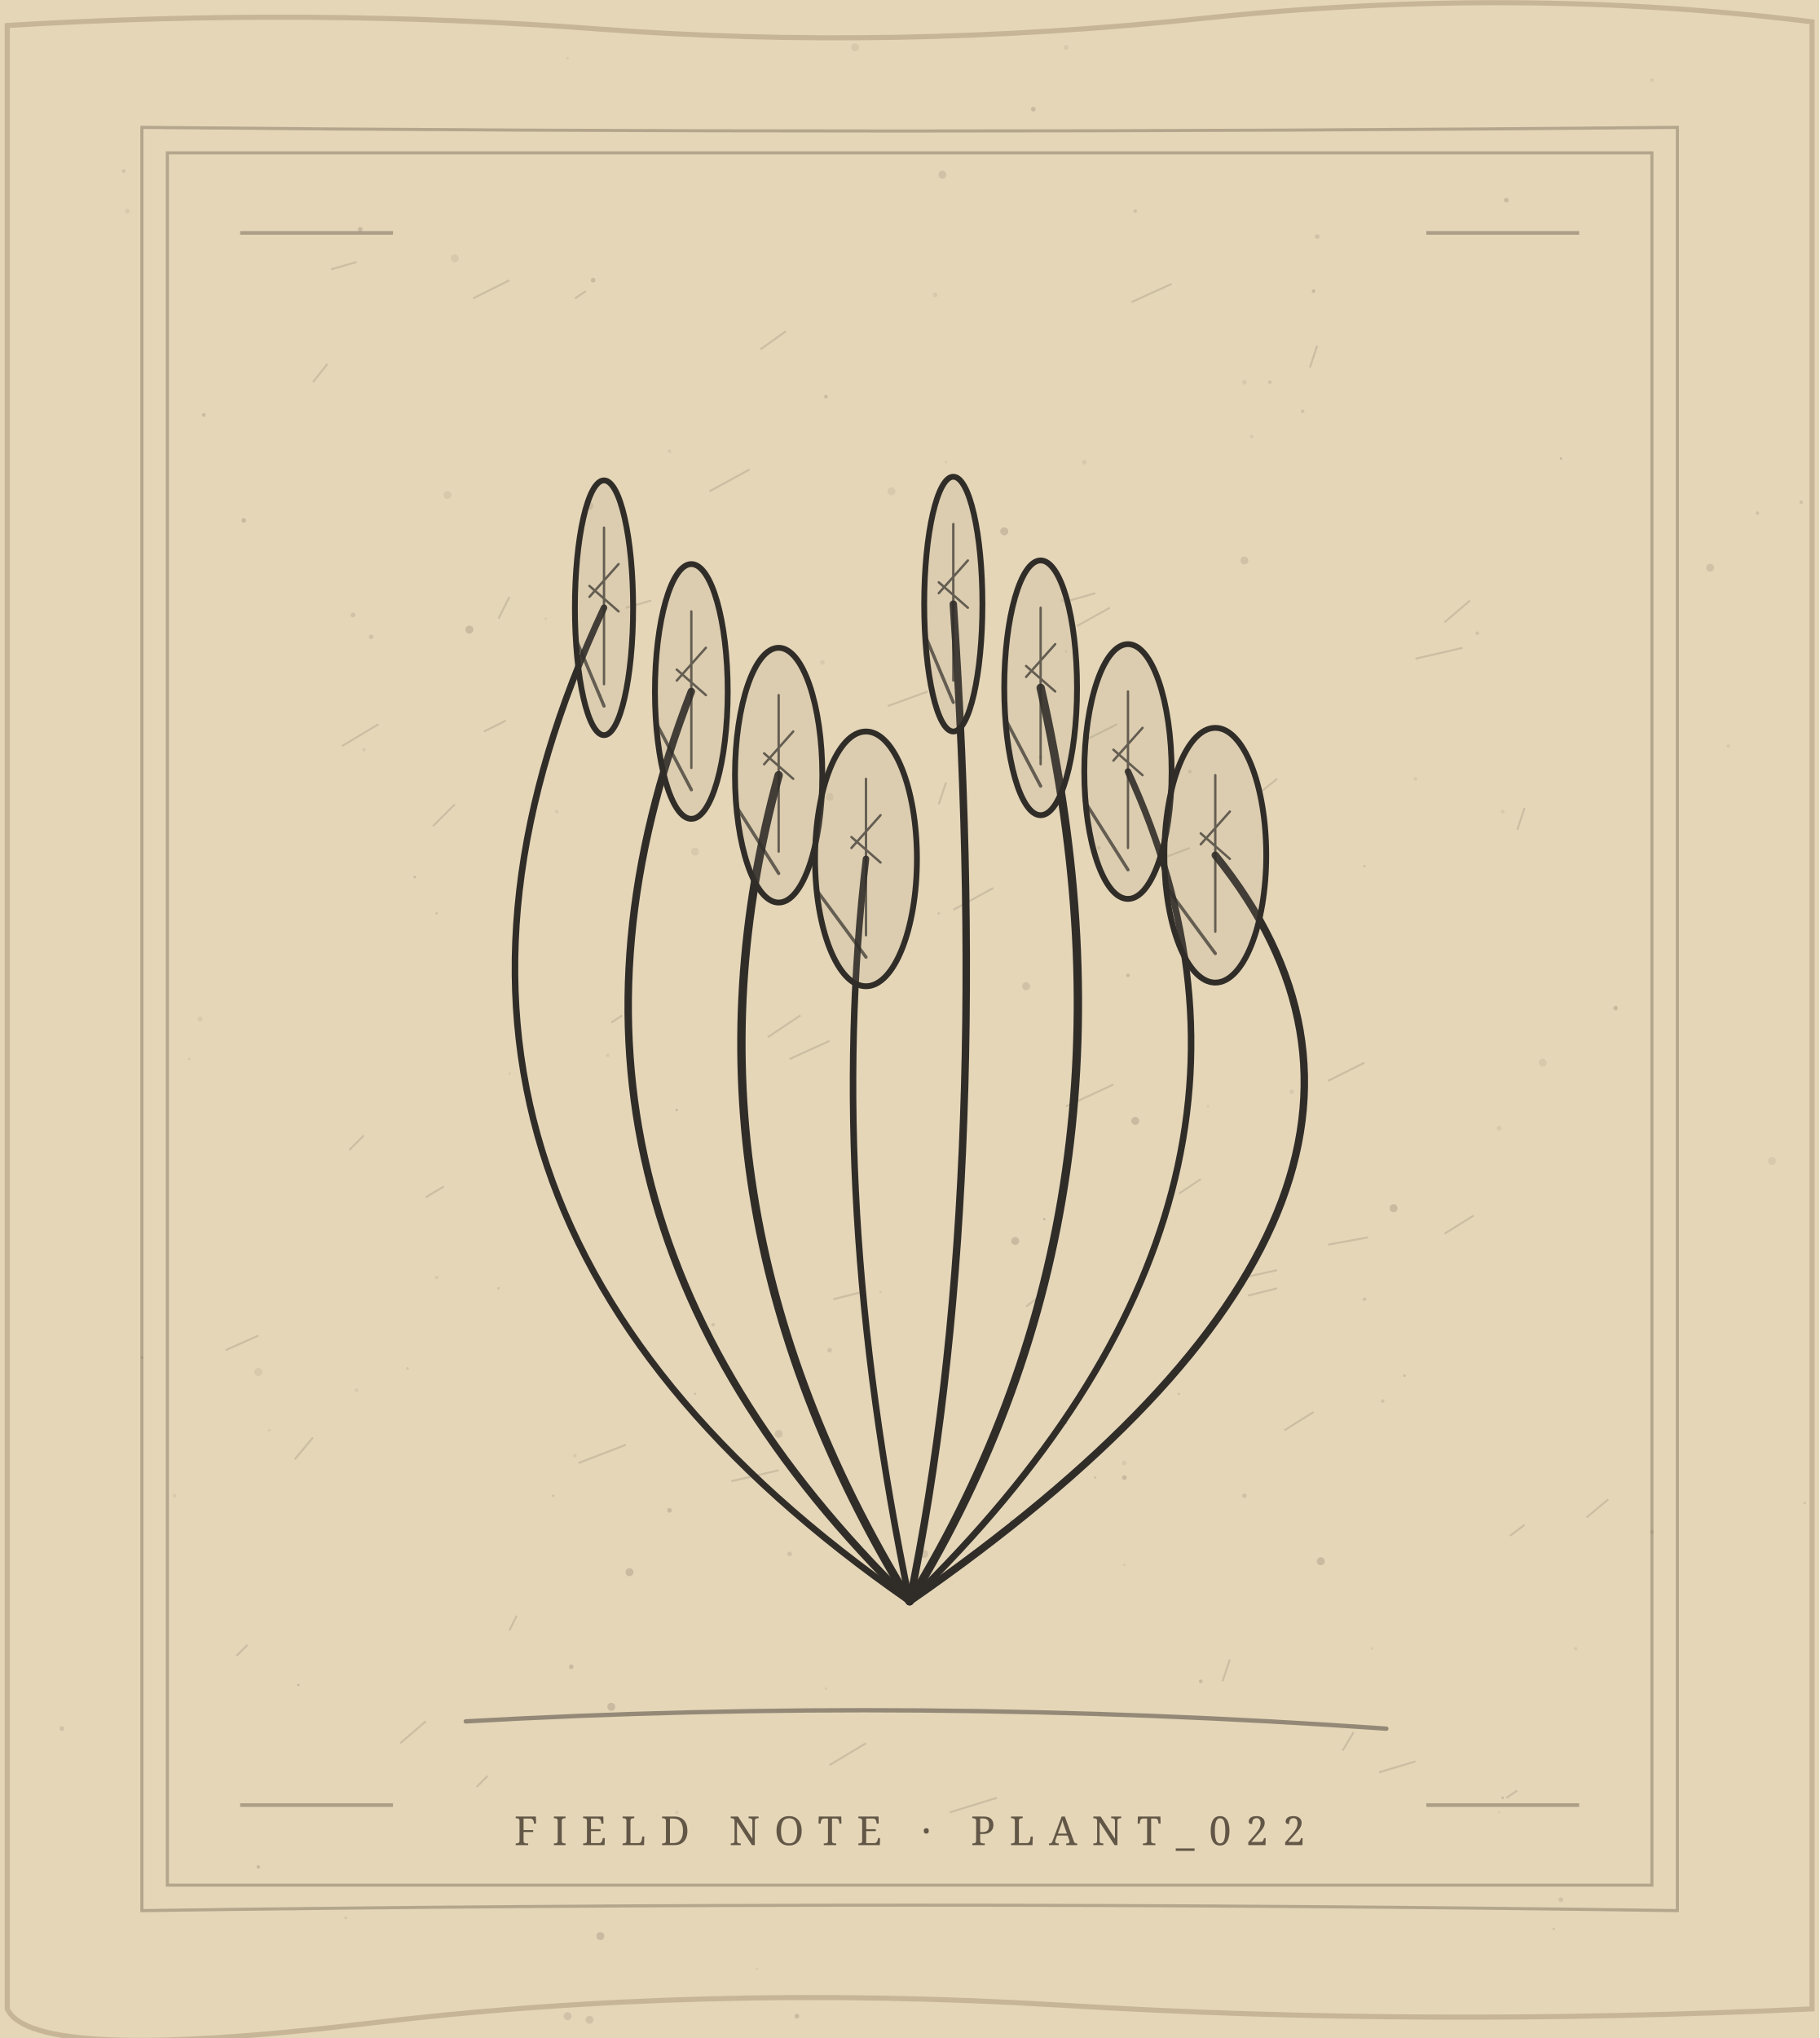
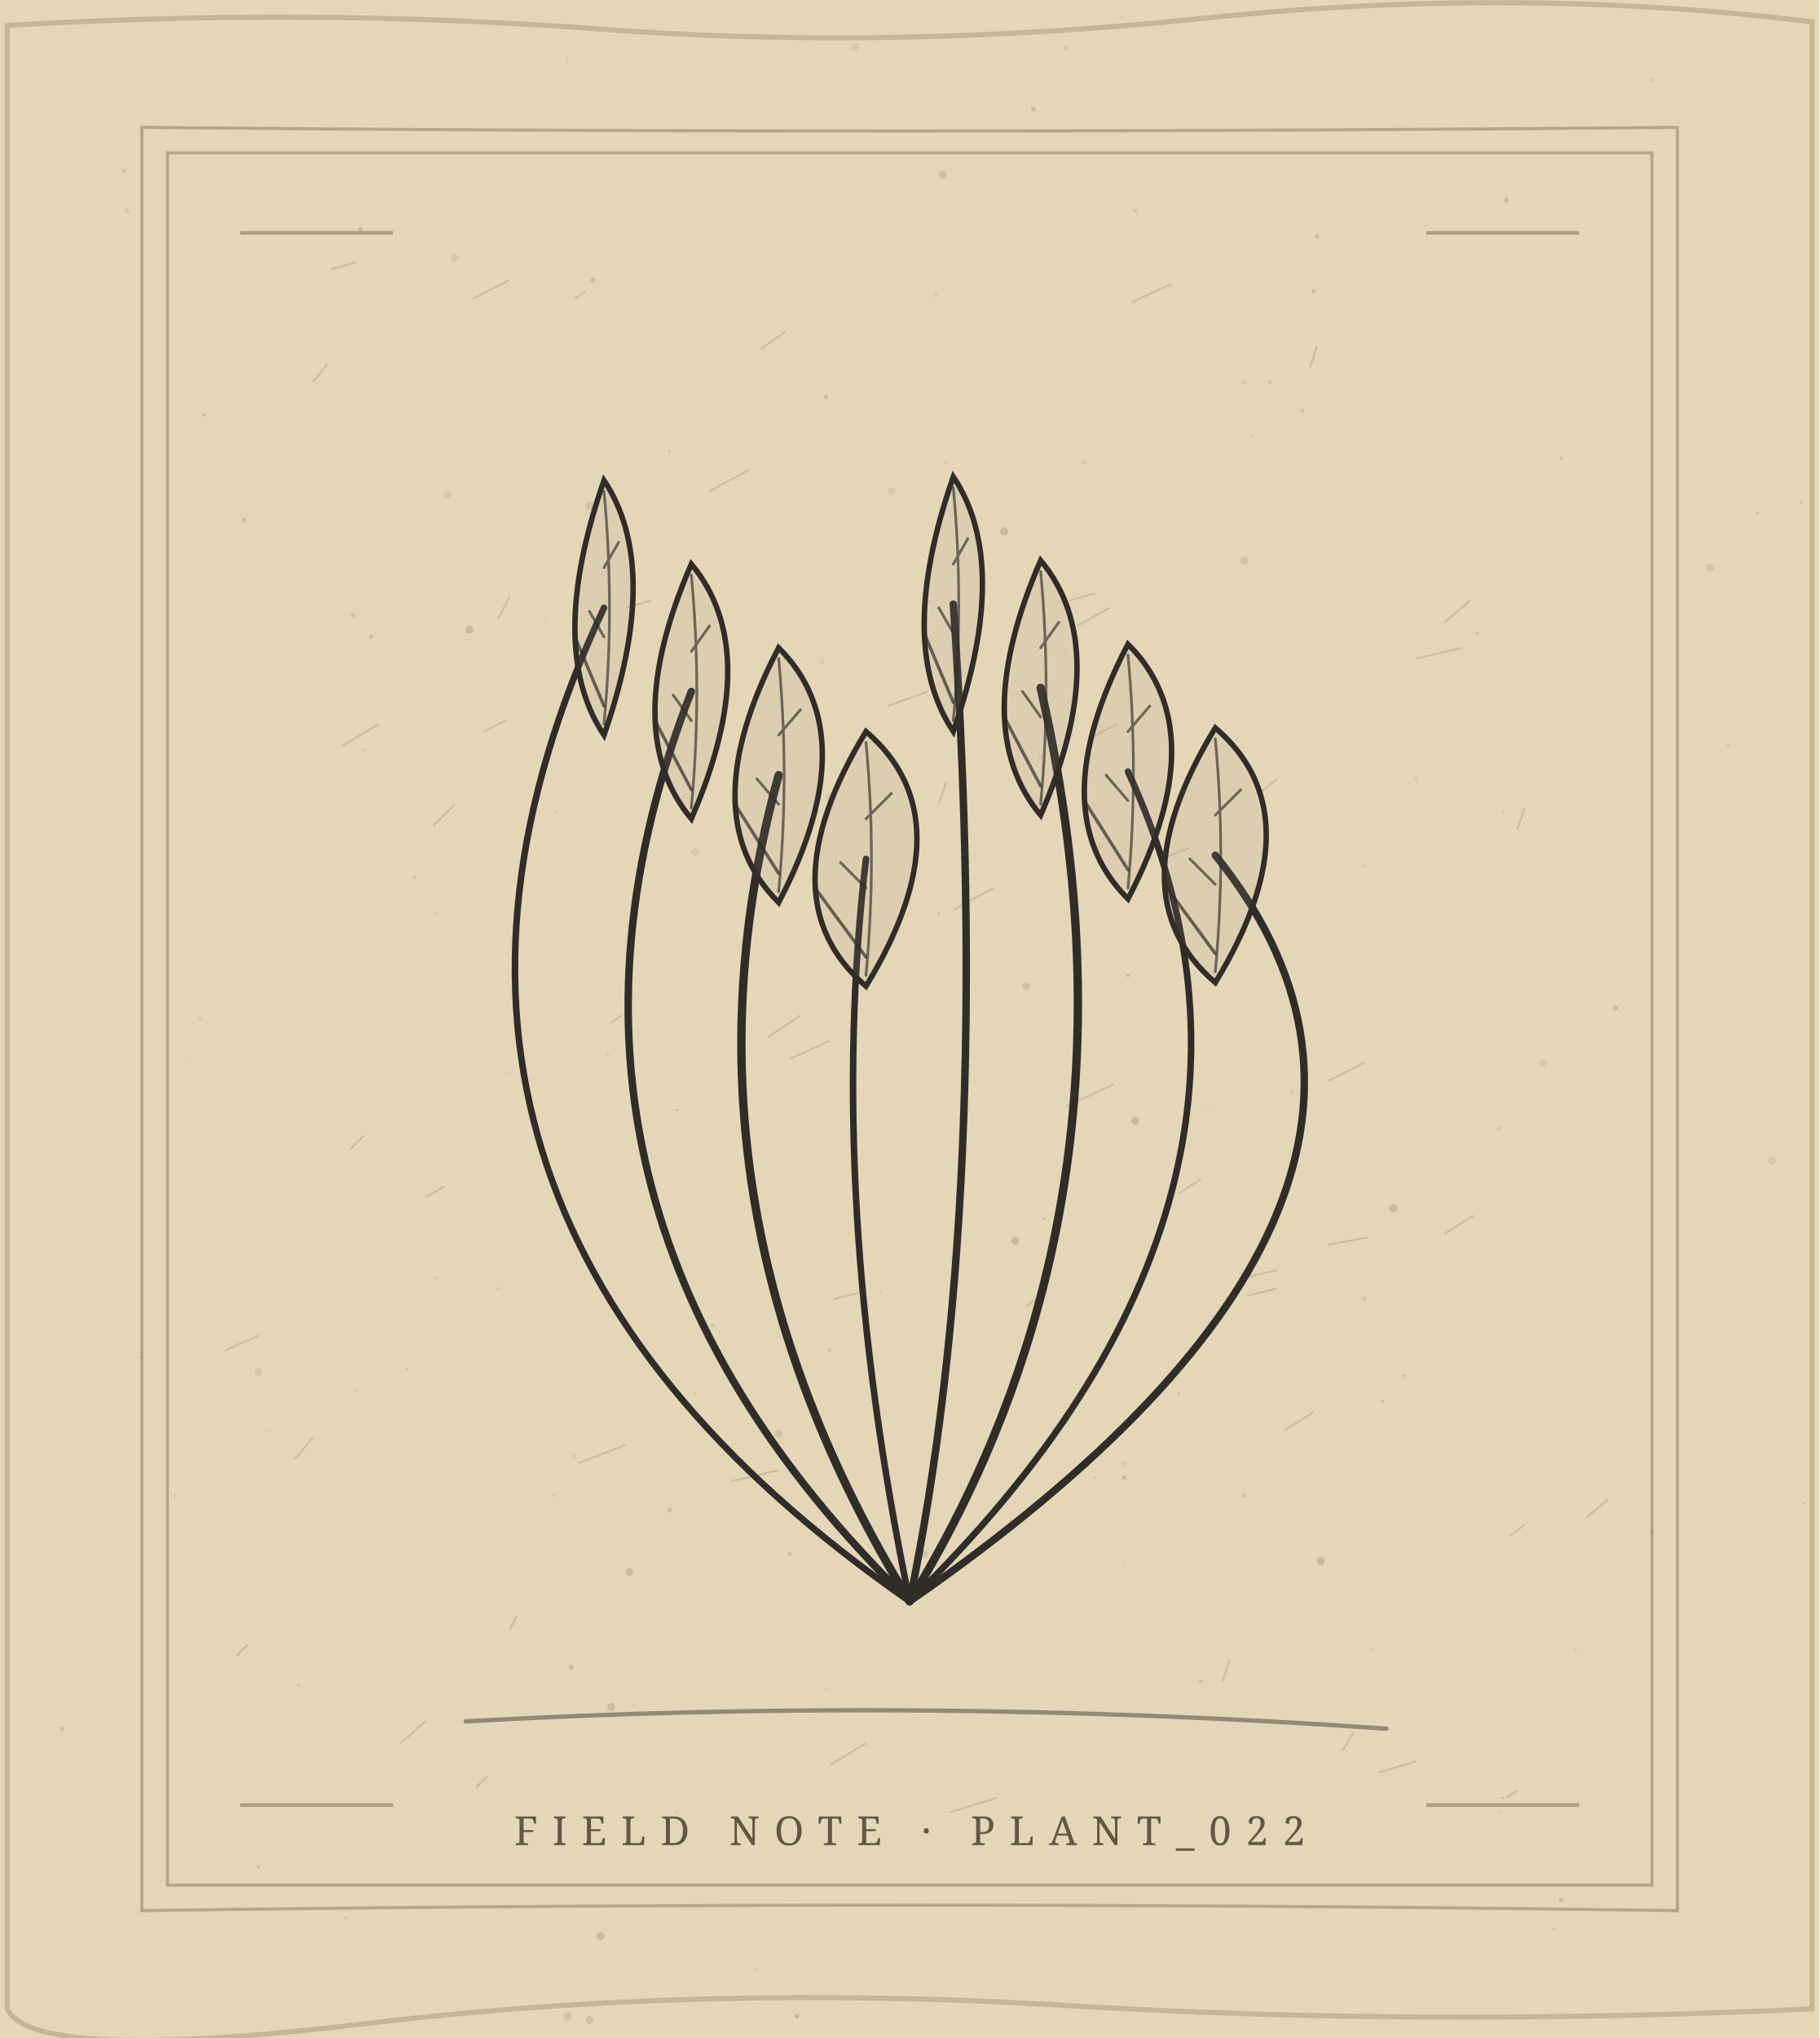
<svg xmlns="http://www.w3.org/2000/svg" viewBox="0 0 500 560" role="img" aria-label="Doğa defterinde kara kalem tür çizimi">
  <rect width="500" height="560" fill="#e5d6b8" />
  <path d="M2 7 Q85 2 165 8 T331 5 T498 6 V552 Q391 557 292 551 T101 556 T2 552 Z" fill="none" stroke="#9c8967" stroke-width="1.4" opacity=".42" />
  <path d="M39 35 Q246 37 461 35 V525 Q251 522 39 525 Z M46 42 H454 V518 H46 Z" fill="none" stroke="#776c57" stroke-width=".85" opacity=".46" />
  <path d="M66 64 h42 M392 64 h42 M66 496 h42 M392 496 h42" stroke="#655b4b" opacity=".45" />
  <circle cx="312" cy="308" r="1.1" fill="#736958" opacity="0.25" />
  <circle cx="362" cy="65" r="0.65" fill="#736958" opacity="0.18" />
  <circle cx="344" cy="120" r="0.5" fill="#736958" opacity="0.12" />
  <circle cx="386" cy="378" r="0.35" fill="#736958" opacity="0.25" />
  <circle cx="260" cy="127" r="0.35" fill="#736958" opacity="0.12" />
  <circle cx="380" cy="385" r="0.5" fill="#736958" opacity="0.18" />
  <circle cx="429" cy="126" r="0.35" fill="#736958" opacity="0.25" />
  <circle cx="150" cy="170" r="0.35" fill="#736958" opacity="0.12" />
  <circle cx="433" cy="453" r="0.5" fill="#736958" opacity="0.12" />
  <circle cx="165" cy="532" r="1.1" fill="#736958" opacity="0.25" />
  <circle cx="292" cy="165" r="0.5" fill="#736958" opacity="0.12" />
  <circle cx="363" cy="429" r="1.1" fill="#736958" opacity="0.25" />
  <circle cx="129" cy="173" r="1.1" fill="#736958" opacity="0.25" />
  <circle cx="332" cy="304" r="0.35" fill="#736958" opacity="0.12" />
  <circle cx="173" cy="432" r="1.1" fill="#736958" opacity="0.25" />
  <circle cx="82" cy="463" r="0.35" fill="#736958" opacity="0.25" />
  <circle cx="39" cy="373" r="0.35" fill="#736958" opacity="0.25" />
  <circle cx="258" cy="251" r="0.35" fill="#736958" opacity="0.18" />
  <circle cx="487" cy="319" r="1.1" fill="#736958" opacity="0.12" />
  <circle cx="191" cy="383" r="0.35" fill="#736958" opacity="0.18" />
  <circle cx="309" cy="430" r="0.35" fill="#736958" opacity="0.12" />
  <circle cx="427" cy="530" r="0.35" fill="#736958" opacity="0.18" />
  <circle cx="125" cy="71" r="1.1" fill="#736958" opacity="0.12" />
  <circle cx="375" cy="357" r="0.5" fill="#736958" opacity="0.18" />
  <circle cx="214" cy="394" r="1.1" fill="#736958" opacity="0.18" />
  <circle cx="48" cy="411" r="0.5" fill="#736958" opacity="0.12" />
  <circle cx="196" cy="364" r="0.5" fill="#736958" opacity="0.18" />
  <circle cx="154" cy="197" r="0.65" fill="#736958" opacity="0.18" />
  <circle cx="327" cy="212" r="0.5" fill="#736958" opacity="0.18" />
  <circle cx="217" cy="427" r="0.65" fill="#736958" opacity="0.18" />
  <circle cx="71" cy="513" r="0.5" fill="#736958" opacity="0.25" />
  <circle cx="245" cy="135" r="1.1" fill="#736958" opacity="0.12" />
  <circle cx="389" cy="214" r="0.5" fill="#736958" opacity="0.12" />
  <circle cx="227" cy="464" r="0.35" fill="#736958" opacity="0.12" />
  <circle cx="163" cy="77" r="0.65" fill="#736958" opacity="0.25" />
  <circle cx="186" cy="305" r="0.35" fill="#736958" opacity="0.25" />
  <circle cx="413" cy="494" r="0.35" fill="#736958" opacity="0.25" />
  <circle cx="282" cy="271" r="1.1" fill="#736958" opacity="0.18" />
  <circle cx="276" cy="146" r="1.1" fill="#736958" opacity="0.25" />
  <circle cx="137" cy="354" r="0.35" fill="#736958" opacity="0.18" />
  <circle cx="67" cy="143" r="0.65" fill="#736958" opacity="0.25" />
  <circle cx="97" cy="169" r="0.65" fill="#736958" opacity="0.18" />
  <circle cx="120" cy="351" r="0.5" fill="#736958" opacity="0.12" />
  <circle cx="168" cy="469" r="1.1" fill="#736958" opacity="0.25" />
  <circle cx="191" cy="234" r="1.1" fill="#736958" opacity="0.12" />
  <circle cx="156" cy="16" r="0.35" fill="#736958" opacity="0.12" />
  <circle cx="483" cy="141" r="0.5" fill="#736958" opacity="0.18" />
  <circle cx="98" cy="382" r="0.5" fill="#736958" opacity="0.12" />
  <circle cx="301" cy="406" r="0.35" fill="#736958" opacity="0.18" />
  <circle cx="383" cy="332" r="1.1" fill="#736958" opacity="0.25" />
  <circle cx="35" cy="58" r="0.65" fill="#736958" opacity="0.12" />
  <circle cx="444" cy="277" r="0.65" fill="#736958" opacity="0.25" />
  <circle cx="280" cy="378" r="0.35" fill="#736958" opacity="0.12" />
  <circle cx="226" cy="182" r="0.65" fill="#736958" opacity="0.12" />
  <circle cx="184" cy="124" r="0.5" fill="#736958" opacity="0.12" />
  <circle cx="413" cy="223" r="0.5" fill="#736958" opacity="0.12" />
  <circle cx="293" cy="13" r="0.65" fill="#736958" opacity="0.12" />
  <circle cx="152" cy="411" r="0.35" fill="#736958" opacity="0.18" />
  <circle cx="355" cy="300" r="0.65" fill="#736958" opacity="0.12" />
  <circle cx="71" cy="377" r="1.1" fill="#736958" opacity="0.12" />
  <circle cx="361" cy="80" r="0.5" fill="#736958" opacity="0.25" />
  <circle cx="242" cy="355" r="0.35" fill="#736958" opacity="0.12" />
  <circle cx="293" cy="179" r="0.35" fill="#736958" opacity="0.12" />
  <circle cx="114" cy="241" r="0.35" fill="#736958" opacity="0.25" />
  <circle cx="309" cy="406" r="0.65" fill="#736958" opacity="0.25" />
  <circle cx="227" cy="109" r="0.5" fill="#736958" opacity="0.25" />
  <circle cx="162" cy="555" r="1.1" fill="#736958" opacity="0.18" />
  <circle cx="259" cy="48" r="1.1" fill="#736958" opacity="0.18" />
  <circle cx="186" cy="498" r="0.5" fill="#736958" opacity="0.12" />
  <circle cx="254" cy="427" r="1.1" fill="#736958" opacity="0.18" />
  <circle cx="424" cy="292" r="1.1" fill="#736958" opacity="0.12" />
  <circle cx="342" cy="411" r="0.65" fill="#736958" opacity="0.18" />
  <circle cx="429" cy="522" r="0.65" fill="#736958" opacity="0.18" />
  <circle cx="454" cy="421" r="0.5" fill="#736958" opacity="0.18" />
  <circle cx="208" cy="541" r="0.35" fill="#736958" opacity="0.12" />
  <circle cx="412" cy="498" r="0.35" fill="#736958" opacity="0.12" />
  <circle cx="309" cy="402" r="0.65" fill="#736958" opacity="0.12" />
  <circle cx="279" cy="341" r="1.1" fill="#736958" opacity="0.25" />
  <circle cx="278" cy="418" r="0.5" fill="#736958" opacity="0.18" />
  <circle cx="102" cy="175" r="0.65" fill="#736958" opacity="0.18" />
  <circle cx="342" cy="154" r="1.1" fill="#736958" opacity="0.18" />
  <circle cx="312" cy="58" r="0.5" fill="#736958" opacity="0.18" />
  <circle cx="324" cy="383" r="0.35" fill="#736958" opacity="0.18" />
  <circle cx="184" cy="415" r="0.65" fill="#736958" opacity="0.25" />
  <circle cx="235" cy="13" r="1.1" fill="#736958" opacity="0.12" />
  <circle cx="157" cy="458" r="0.65" fill="#736958" opacity="0.25" />
  <circle cx="284" cy="30" r="0.65" fill="#736958" opacity="0.25" />
  <circle cx="140" cy="295" r="0.35" fill="#736958" opacity="0.12" />
  <circle cx="17" cy="475" r="0.65" fill="#736958" opacity="0.18" />
  <circle cx="153" cy="223" r="0.5" fill="#736958" opacity="0.12" />
  <circle cx="112" cy="376" r="0.35" fill="#736958" opacity="0.18" />
  <circle cx="167" cy="290" r="0.5" fill="#736958" opacity="0.12" />
  <circle cx="123" cy="136" r="1.1" fill="#736958" opacity="0.12" />
  <circle cx="162" cy="139" r="1.1" fill="#736958" opacity="0.18" />
  <circle cx="377" cy="453" r="0.35" fill="#736958" opacity="0.12" />
  <circle cx="120" cy="251" r="0.35" fill="#736958" opacity="0.18" />
  <circle cx="496" cy="413" r="0.35" fill="#736958" opacity="0.18" />
  <circle cx="165" cy="191" r="0.35" fill="#736958" opacity="0.18" />
  <circle cx="95" cy="527" r="0.35" fill="#736958" opacity="0.18" />
  <circle cx="287" cy="335" r="0.35" fill="#736958" opacity="0.25" />
  <circle cx="414" cy="55" r="0.65" fill="#736958" opacity="0.25" />
  <circle cx="55" cy="280" r="0.65" fill="#736958" opacity="0.12" />
  <circle cx="330" cy="462" r="0.5" fill="#736958" opacity="0.25" />
  <circle cx="156" cy="554" r="1.1" fill="#736958" opacity="0.18" />
  <circle cx="99" cy="63" r="0.65" fill="#736958" opacity="0.25" />
  <circle cx="293" cy="391" r="0.35" fill="#736958" opacity="0.25" />
  <circle cx="257" cy="81" r="0.65" fill="#736958" opacity="0.12" />
  <circle cx="412" cy="310" r="0.65" fill="#736958" opacity="0.12" />
  <circle cx="158" cy="400" r="0.5" fill="#736958" opacity="0.12" />
  <circle cx="342" cy="105" r="0.65" fill="#736958" opacity="0.12" />
  <circle cx="470" cy="156" r="1.1" fill="#736958" opacity="0.18" />
  <circle cx="349" cy="105" r="0.5" fill="#736958" opacity="0.18" />
  <circle cx="375" cy="238" r="0.35" fill="#736958" opacity="0.18" />
  <circle cx="310" cy="268" r="0.5" fill="#736958" opacity="0.25" />
  <circle cx="286" cy="208" r="0.65" fill="#736958" opacity="0.12" />
  <circle cx="228" cy="371" r="0.65" fill="#736958" opacity="0.18" />
  <circle cx="298" cy="127" r="0.65" fill="#736958" opacity="0.12" />
  <circle cx="74" cy="393" r="0.35" fill="#736958" opacity="0.12" />
  <circle cx="56" cy="114" r="0.5" fill="#736958" opacity="0.25" />
  <circle cx="302" cy="233" r="0.5" fill="#736958" opacity="0.18" />
  <circle cx="219" cy="554" r="0.65" fill="#736958" opacity="0.25" />
  <circle cx="52" cy="291" r="0.35" fill="#736958" opacity="0.12" />
  <circle cx="475" cy="205" r="0.5" fill="#736958" opacity="0.12" />
  <circle cx="454" cy="22" r="0.5" fill="#736958" opacity="0.12" />
  <circle cx="228" cy="219" r="1.1" fill="#736958" opacity="0.12" />
  <circle cx="100" cy="206" r="0.5" fill="#736958" opacity="0.12" />
  <circle cx="495" cy="138" r="0.5" fill="#736958" opacity="0.18" />
  <circle cx="358" cy="113" r="0.5" fill="#736958" opacity="0.18" />
  <circle cx="34" cy="47" r="0.5" fill="#736958" opacity="0.18" />
  <circle cx="406" cy="174" r="0.5" fill="#736958" opacity="0.18" />
  <path d="M436 417 l6 -5" stroke="#736958" stroke-width=".55" opacity=".22" />
  <path d="M133 201 l6 -3" stroke="#736958" stroke-width=".55" opacity=".22" />
  <path d="M140 448 l2 -4" stroke="#736958" stroke-width=".55" opacity=".22" />
  <path d="M217 291 l11 -5" stroke="#736958" stroke-width=".55" opacity=".22" />
  <path d="M282 359 l4 -3" stroke="#736958" stroke-width=".55" opacity=".22" />
  <path d="M379 487 l10 -3" stroke="#736958" stroke-width=".55" opacity=".22" />
  <path d="M228 485 l10 -6" stroke="#736958" stroke-width=".55" opacity=".22" />
  <path d="M415 422 l4 -3" stroke="#736958" stroke-width=".55" opacity=".22" />
  <path d="M397 339 l8 -5" stroke="#736958" stroke-width=".55" opacity=".22" />
  <path d="M96 316 l4 -4" stroke="#736958" stroke-width=".55" opacity=".22" />
  <path d="M324 328 l6 -4" stroke="#736958" stroke-width=".55" opacity=".22" />
  <path d="M360 101 l2 -6" stroke="#736958" stroke-width=".55" opacity=".22" />
  <path d="M209 96 l7 -5" stroke="#736958" stroke-width=".55" opacity=".22" />
  <path d="M195 135 l11 -6" stroke="#736958" stroke-width=".55" opacity=".22" />
  <path d="M91 74 l7 -2" stroke="#736958" stroke-width=".55" opacity=".22" />
  <path d="M319 236 l8 -3" stroke="#736958" stroke-width=".55" opacity=".22" />
  <path d="M62 371 l9 -4" stroke="#736958" stroke-width=".55" opacity=".22" />
  <path d="M369 481 l3 -5" stroke="#736958" stroke-width=".55" opacity=".22" />
  <path d="M353 393 l8 -5" stroke="#736958" stroke-width=".55" opacity=".22" />
  <path d="M414 494 l3 -2" stroke="#736958" stroke-width=".55" opacity=".22" />
  <path d="M299 203 l8 -4" stroke="#736958" stroke-width=".55" opacity=".22" />
  <path d="M343 356 l8 -2" stroke="#736958" stroke-width=".55" opacity=".22" />
  <path d="M262 250 l11 -6" stroke="#736958" stroke-width=".55" opacity=".22" />
  <path d="M81 401 l5 -6" stroke="#736958" stroke-width=".55" opacity=".22" />
  <path d="M211 285 l9 -6" stroke="#736958" stroke-width=".55" opacity=".22" />
  <path d="M65 455 l3 -3" stroke="#736958" stroke-width=".55" opacity=".22" />
  <path d="M417 228 l2 -6" stroke="#736958" stroke-width=".55" opacity=".22" />
  <path d="M342 351 l9 -2" stroke="#736958" stroke-width=".55" opacity=".22" />
  <path d="M311 83 l11 -5" stroke="#736958" stroke-width=".55" opacity=".22" />
  <path d="M336 462 l2 -6" stroke="#736958" stroke-width=".55" opacity=".22" />
  <path d="M258 221 l2 -6" stroke="#736958" stroke-width=".55" opacity=".22" />
  <path d="M119 227 l6 -6" stroke="#736958" stroke-width=".55" opacity=".22" />
  <path d="M172 167 l7 -2" stroke="#736958" stroke-width=".55" opacity=".22" />
  <path d="M365 342 l11 -2" stroke="#736958" stroke-width=".55" opacity=".22" />
  <path d="M137 170 l3 -6" stroke="#736958" stroke-width=".55" opacity=".22" />
  <path d="M229 357 l8 -2" stroke="#736958" stroke-width=".55" opacity=".22" />
  <path d="M131 491 l3 -3" stroke="#736958" stroke-width=".55" opacity=".22" />
  <path d="M158 82 l3 -2" stroke="#736958" stroke-width=".55" opacity=".22" />
  <path d="M293 304 l13 -6" stroke="#736958" stroke-width=".55" opacity=".22" />
  <path d="M294 165 l7 -2" stroke="#736958" stroke-width=".55" opacity=".22" />
  <path d="M86 105 l4 -5" stroke="#736958" stroke-width=".55" opacity=".22" />
  <path d="M110 479 l7 -6" stroke="#736958" stroke-width=".55" opacity=".22" />
  <path d="M397 171 l7 -6" stroke="#736958" stroke-width=".55" opacity=".22" />
  <path d="M159 402 l13 -5" stroke="#736958" stroke-width=".55" opacity=".22" />
  <path d="M117 329 l5 -3" stroke="#736958" stroke-width=".55" opacity=".22" />
  <path d="M168 281 l3 -2" stroke="#736958" stroke-width=".55" opacity=".22" />
  <path d="M389 181 l13 -3" stroke="#736958" stroke-width=".55" opacity=".22" />
  <path d="M201 407 l13 -3" stroke="#736958" stroke-width=".55" opacity=".22" />
  <path d="M244 194 l11 -4" stroke="#736958" stroke-width=".55" opacity=".22" />
  <path d="M296 172 l9 -5" stroke="#736958" stroke-width=".55" opacity=".22" />
  <path d="M261 498 l13 -4" stroke="#736958" stroke-width=".55" opacity=".22" />
  <path d="M94 205 l10 -6" stroke="#736958" stroke-width=".55" opacity=".22" />
  <path d="M365 297 l10 -5" stroke="#736958" stroke-width=".55" opacity=".22" />
  <path d="M346 218 l5 -4" stroke="#736958" stroke-width=".55" opacity=".22" />
  <path d="M130 82 l10 -5" stroke="#736958" stroke-width=".55" opacity=".22" />
  <path d="M250 440 Q90 329 166.0 167" fill="none" stroke="#302d29" stroke-width="1.8" stroke-linecap="round" stroke-linejoin="round" opacity="1" />
-   <ellipse cx="166.0" cy="167" rx="8" ry="35" fill="#a89c8326" stroke="#302d29" stroke-width="1.6" />
-   <path d="M166.0 145 l0 43 M162.0 161 l8 7 M170.0 155 l-8 9" fill="none" stroke="#302d29" stroke-width="0.65" stroke-linecap="round" stroke-linejoin="round" opacity="0.7" />
+   <path d="M166 132 Q182 156 166 202 Q150 178 166 132 Z" fill="#a89c8320" stroke="#302d29" stroke-width="1.5" />
+   <path d="M166 135 Q169 167 166 199 M166 156 l4 -7 M166 175 l-4 -7" fill="none" stroke="#302d29" stroke-width="0.75" stroke-linecap="round" stroke-linejoin="round" opacity="0.65" />
  <path d="M166.0 194 l-8 -19" fill="none" stroke="#302d29" stroke-width="0.9" stroke-linecap="round" stroke-linejoin="round" opacity="0.7" />
  <path d="M250 440 Q136 329 190.0 190" fill="none" stroke="#302d29" stroke-width="2.05" stroke-linecap="round" stroke-linejoin="round" opacity="1" />
-   <ellipse cx="190.0" cy="190" rx="10" ry="35" fill="#a89c8326" stroke="#302d29" stroke-width="1.6" />
-   <path d="M190.0 168 l0 43 M186.0 184 l8 7 M194.0 178 l-8 9" fill="none" stroke="#302d29" stroke-width="0.65" stroke-linecap="round" stroke-linejoin="round" opacity="0.7" />
+   <path d="M190 155 Q210 179 190 225 Q170 201 190 155 Z" fill="#a89c8320" stroke="#302d29" stroke-width="1.5" />
+   <path d="M190 158 Q193 190 190 222 M190 179 l5 -7 M190 198 l-5 -7" fill="none" stroke="#302d29" stroke-width="0.75" stroke-linecap="round" stroke-linejoin="round" opacity="0.65" />
  <path d="M190.0 217 l-10 -19" fill="none" stroke="#302d29" stroke-width="0.9" stroke-linecap="round" stroke-linejoin="round" opacity="0.7" />
  <path d="M250 440 Q182 329 214.0 213" fill="none" stroke="#302d29" stroke-width="2.3" stroke-linecap="round" stroke-linejoin="round" opacity="1" />
-   <ellipse cx="214.0" cy="213" rx="12" ry="35" fill="#a89c8326" stroke="#302d29" stroke-width="1.6" />
-   <path d="M214.0 191 l0 43 M210.0 207 l8 7 M218.0 201 l-8 9" fill="none" stroke="#302d29" stroke-width="0.65" stroke-linecap="round" stroke-linejoin="round" opacity="0.7" />
+   <path d="M214 178 Q238 202 214 248 Q190 224 214 178 Z" fill="#a89c8320" stroke="#302d29" stroke-width="1.5" />
+   <path d="M214 181 Q217 213 214 245 M214 202 l6 -7 M214 221 l-6 -7" fill="none" stroke="#302d29" stroke-width="0.75" stroke-linecap="round" stroke-linejoin="round" opacity="0.65" />
  <path d="M214.0 240 l-12 -19" fill="none" stroke="#302d29" stroke-width="0.9" stroke-linecap="round" stroke-linejoin="round" opacity="0.7" />
  <path d="M250 440 Q227 329 238.0 236" fill="none" stroke="#302d29" stroke-width="1.8" stroke-linecap="round" stroke-linejoin="round" opacity="1" />
-   <ellipse cx="238.0" cy="236" rx="14" ry="35" fill="#a89c8326" stroke="#302d29" stroke-width="1.6" />
-   <path d="M238.0 214 l0 43 M234.0 230 l8 7 M242.0 224 l-8 9" fill="none" stroke="#302d29" stroke-width="0.65" stroke-linecap="round" stroke-linejoin="round" opacity="0.7" />
+   <path d="M238 201 Q266 225 238 271 Q210 247 238 201 Z" fill="#a89c8320" stroke="#302d29" stroke-width="1.5" />
+   <path d="M238 204 Q241 236 238 268 M238 225 l7 -7 M238 244 l-7 -7" fill="none" stroke="#302d29" stroke-width="0.75" stroke-linecap="round" stroke-linejoin="round" opacity="0.65" />
  <path d="M238.0 263 l-14 -19" fill="none" stroke="#302d29" stroke-width="0.9" stroke-linecap="round" stroke-linejoin="round" opacity="0.7" />
  <path d="M250 440 Q273 329 262.0 166" fill="none" stroke="#302d29" stroke-width="2.05" stroke-linecap="round" stroke-linejoin="round" opacity="1" />
-   <ellipse cx="262.0" cy="166" rx="8" ry="35" fill="#a89c8326" stroke="#302d29" stroke-width="1.6" />
-   <path d="M262.0 144 l0 43 M258.0 160 l8 7 M266.0 154 l-8 9" fill="none" stroke="#302d29" stroke-width="0.65" stroke-linecap="round" stroke-linejoin="round" opacity="0.7" />
+   <path d="M262 131 Q278 155 262 201 Q246 177 262 131 Z" fill="#a89c8320" stroke="#302d29" stroke-width="1.5" />
+   <path d="M262 134 Q265 166 262 198 M262 155 l4 -7 M262 174 l-4 -7" fill="none" stroke="#302d29" stroke-width="0.75" stroke-linecap="round" stroke-linejoin="round" opacity="0.65" />
  <path d="M262.0 193 l-8 -19" fill="none" stroke="#302d29" stroke-width="0.9" stroke-linecap="round" stroke-linejoin="round" opacity="0.7" />
  <path d="M250 440 Q318 329 286.0 189" fill="none" stroke="#302d29" stroke-width="2.3" stroke-linecap="round" stroke-linejoin="round" opacity="1" />
-   <ellipse cx="286.0" cy="189" rx="10" ry="35" fill="#a89c8326" stroke="#302d29" stroke-width="1.6" />
-   <path d="M286.0 167 l0 43 M282.0 183 l8 7 M290.0 177 l-8 9" fill="none" stroke="#302d29" stroke-width="0.65" stroke-linecap="round" stroke-linejoin="round" opacity="0.7" />
+   <path d="M286 154 Q306 178 286 224 Q266 200 286 154 Z" fill="#a89c8320" stroke="#302d29" stroke-width="1.5" />
+   <path d="M286 157 Q289 189 286 221 M286 178 l5 -7 M286 197 l-5 -7" fill="none" stroke="#302d29" stroke-width="0.75" stroke-linecap="round" stroke-linejoin="round" opacity="0.65" />
  <path d="M286.0 216 l-10 -19" fill="none" stroke="#302d29" stroke-width="0.9" stroke-linecap="round" stroke-linejoin="round" opacity="0.7" />
  <path d="M250 440 Q364 329 310.0 212" fill="none" stroke="#302d29" stroke-width="1.8" stroke-linecap="round" stroke-linejoin="round" opacity="1" />
-   <ellipse cx="310.0" cy="212" rx="12" ry="35" fill="#a89c8326" stroke="#302d29" stroke-width="1.6" />
-   <path d="M310.0 190 l0 43 M306.0 206 l8 7 M314.0 200 l-8 9" fill="none" stroke="#302d29" stroke-width="0.65" stroke-linecap="round" stroke-linejoin="round" opacity="0.7" />
+   <path d="M310 177 Q334 201 310 247 Q286 223 310 177 Z" fill="#a89c8320" stroke="#302d29" stroke-width="1.5" />
+   <path d="M310 180 Q313 212 310 244 M310 201 l6 -7 M310 220 l-6 -7" fill="none" stroke="#302d29" stroke-width="0.75" stroke-linecap="round" stroke-linejoin="round" opacity="0.65" />
  <path d="M310.0 239 l-12 -19" fill="none" stroke="#302d29" stroke-width="0.9" stroke-linecap="round" stroke-linejoin="round" opacity="0.7" />
  <path d="M250 440 Q410 329 334.0 235" fill="none" stroke="#302d29" stroke-width="2.05" stroke-linecap="round" stroke-linejoin="round" opacity="1" />
-   <ellipse cx="334.0" cy="235" rx="14" ry="35" fill="#a89c8326" stroke="#302d29" stroke-width="1.6" />
-   <path d="M334.0 213 l0 43 M330.0 229 l8 7 M338.0 223 l-8 9" fill="none" stroke="#302d29" stroke-width="0.65" stroke-linecap="round" stroke-linejoin="round" opacity="0.7" />
+   <path d="M334 200 Q362 224 334 270 Q306 246 334 200 Z" fill="#a89c8320" stroke="#302d29" stroke-width="1.5" />
+   <path d="M334 203 Q337 235 334 267 M334 224 l7 -7 M334 243 l-7 -7" fill="none" stroke="#302d29" stroke-width="0.75" stroke-linecap="round" stroke-linejoin="round" opacity="0.65" />
  <path d="M334.0 262 l-14 -19" fill="none" stroke="#302d29" stroke-width="0.9" stroke-linecap="round" stroke-linejoin="round" opacity="0.7" />
  <path d="M128 473 Q252 466 381 475" fill="none" stroke="#302d29" stroke-width="1.2" stroke-linecap="round" stroke-linejoin="round" opacity="0.45" />
  <text x="250" y="507" text-anchor="middle" fill="#625746" font-size="11" font-family="serif" letter-spacing="4">FIELD NOTE · PLANT_022</text>
</svg>
